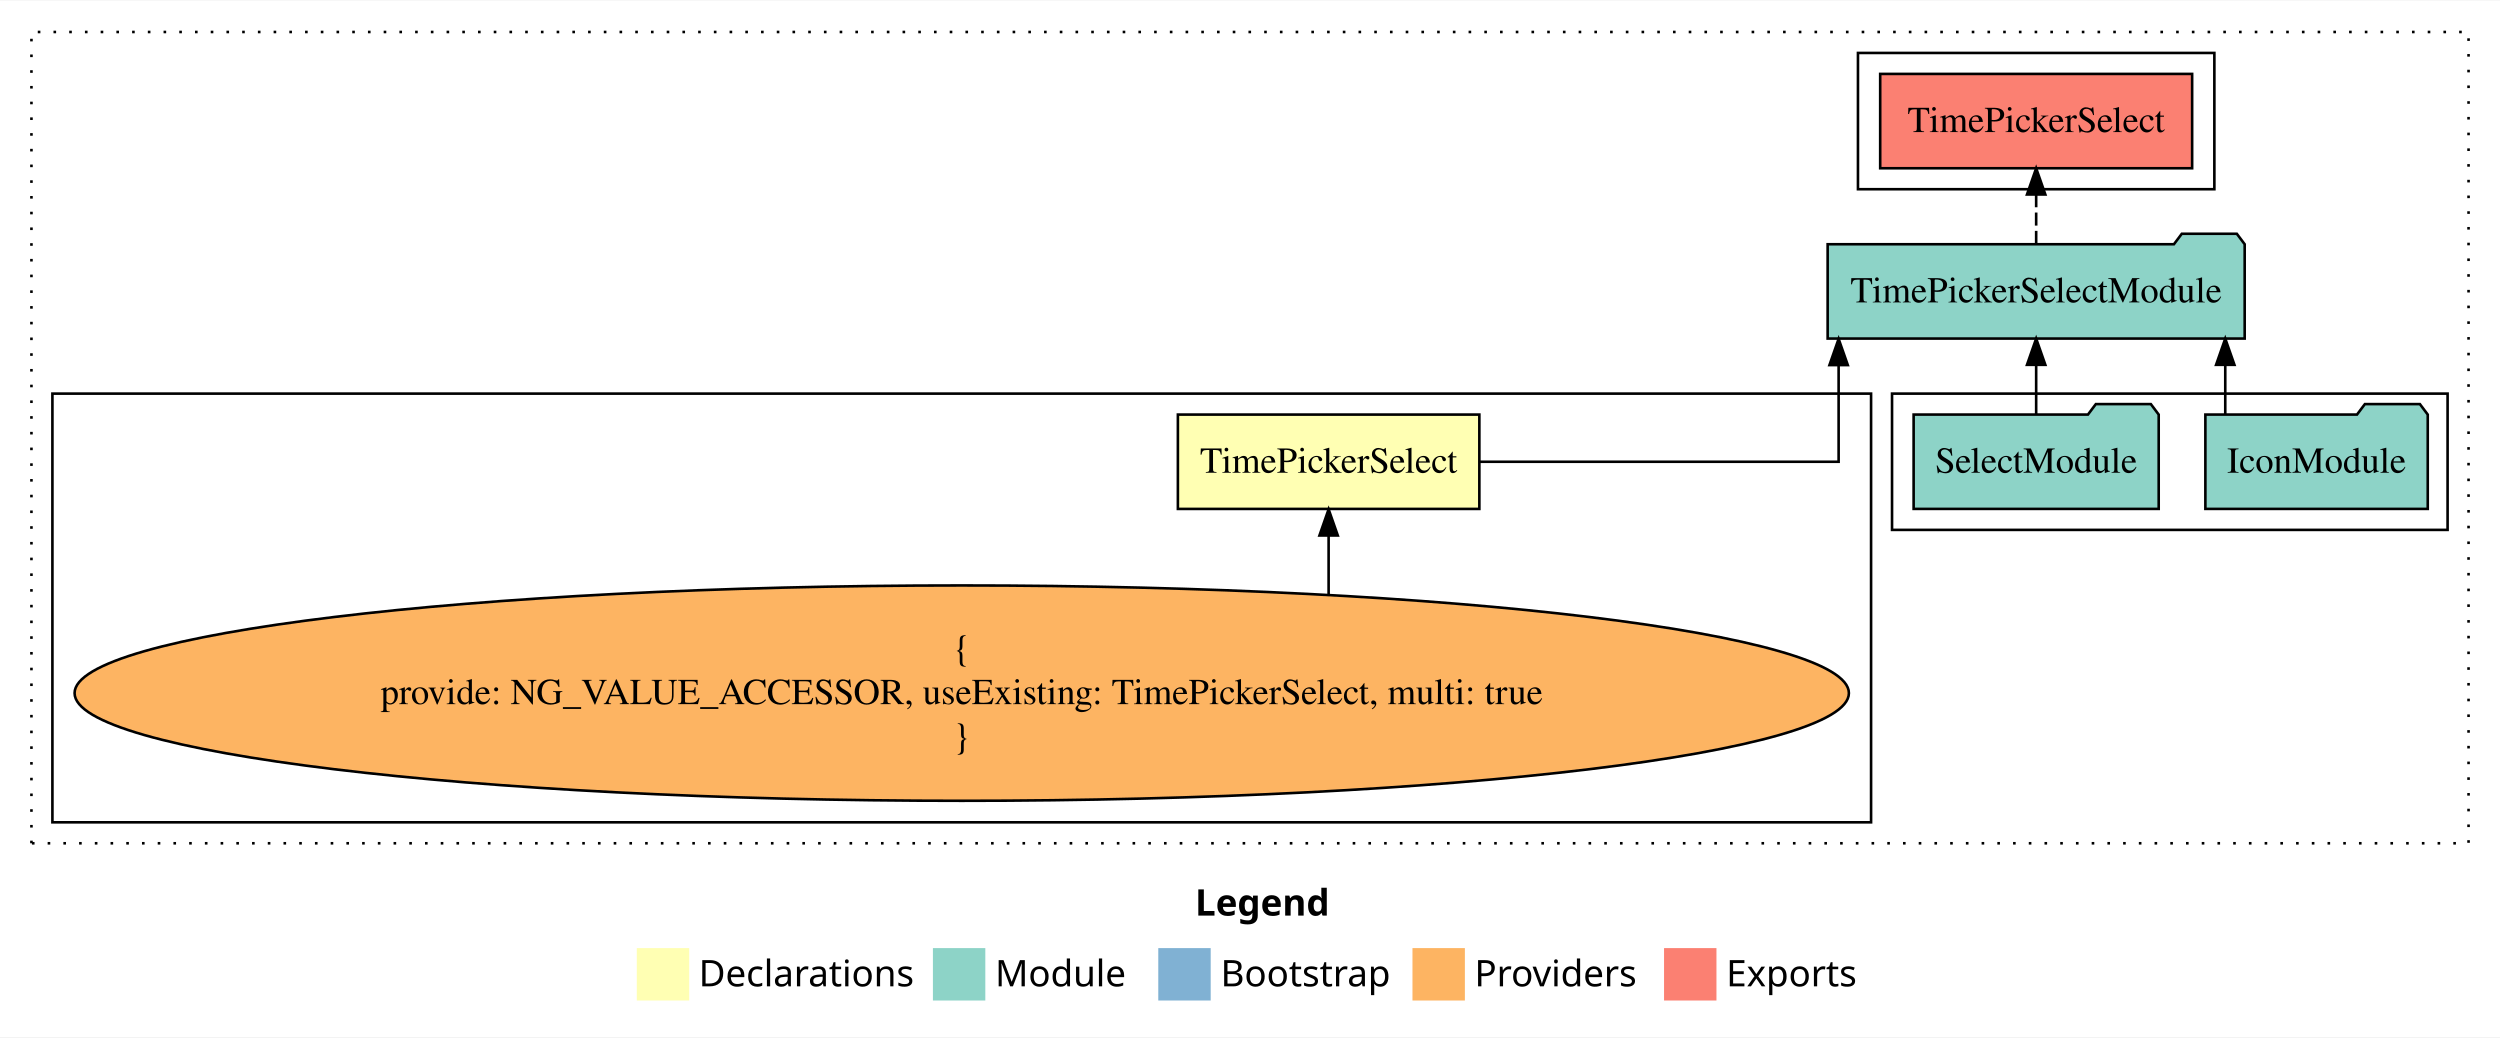
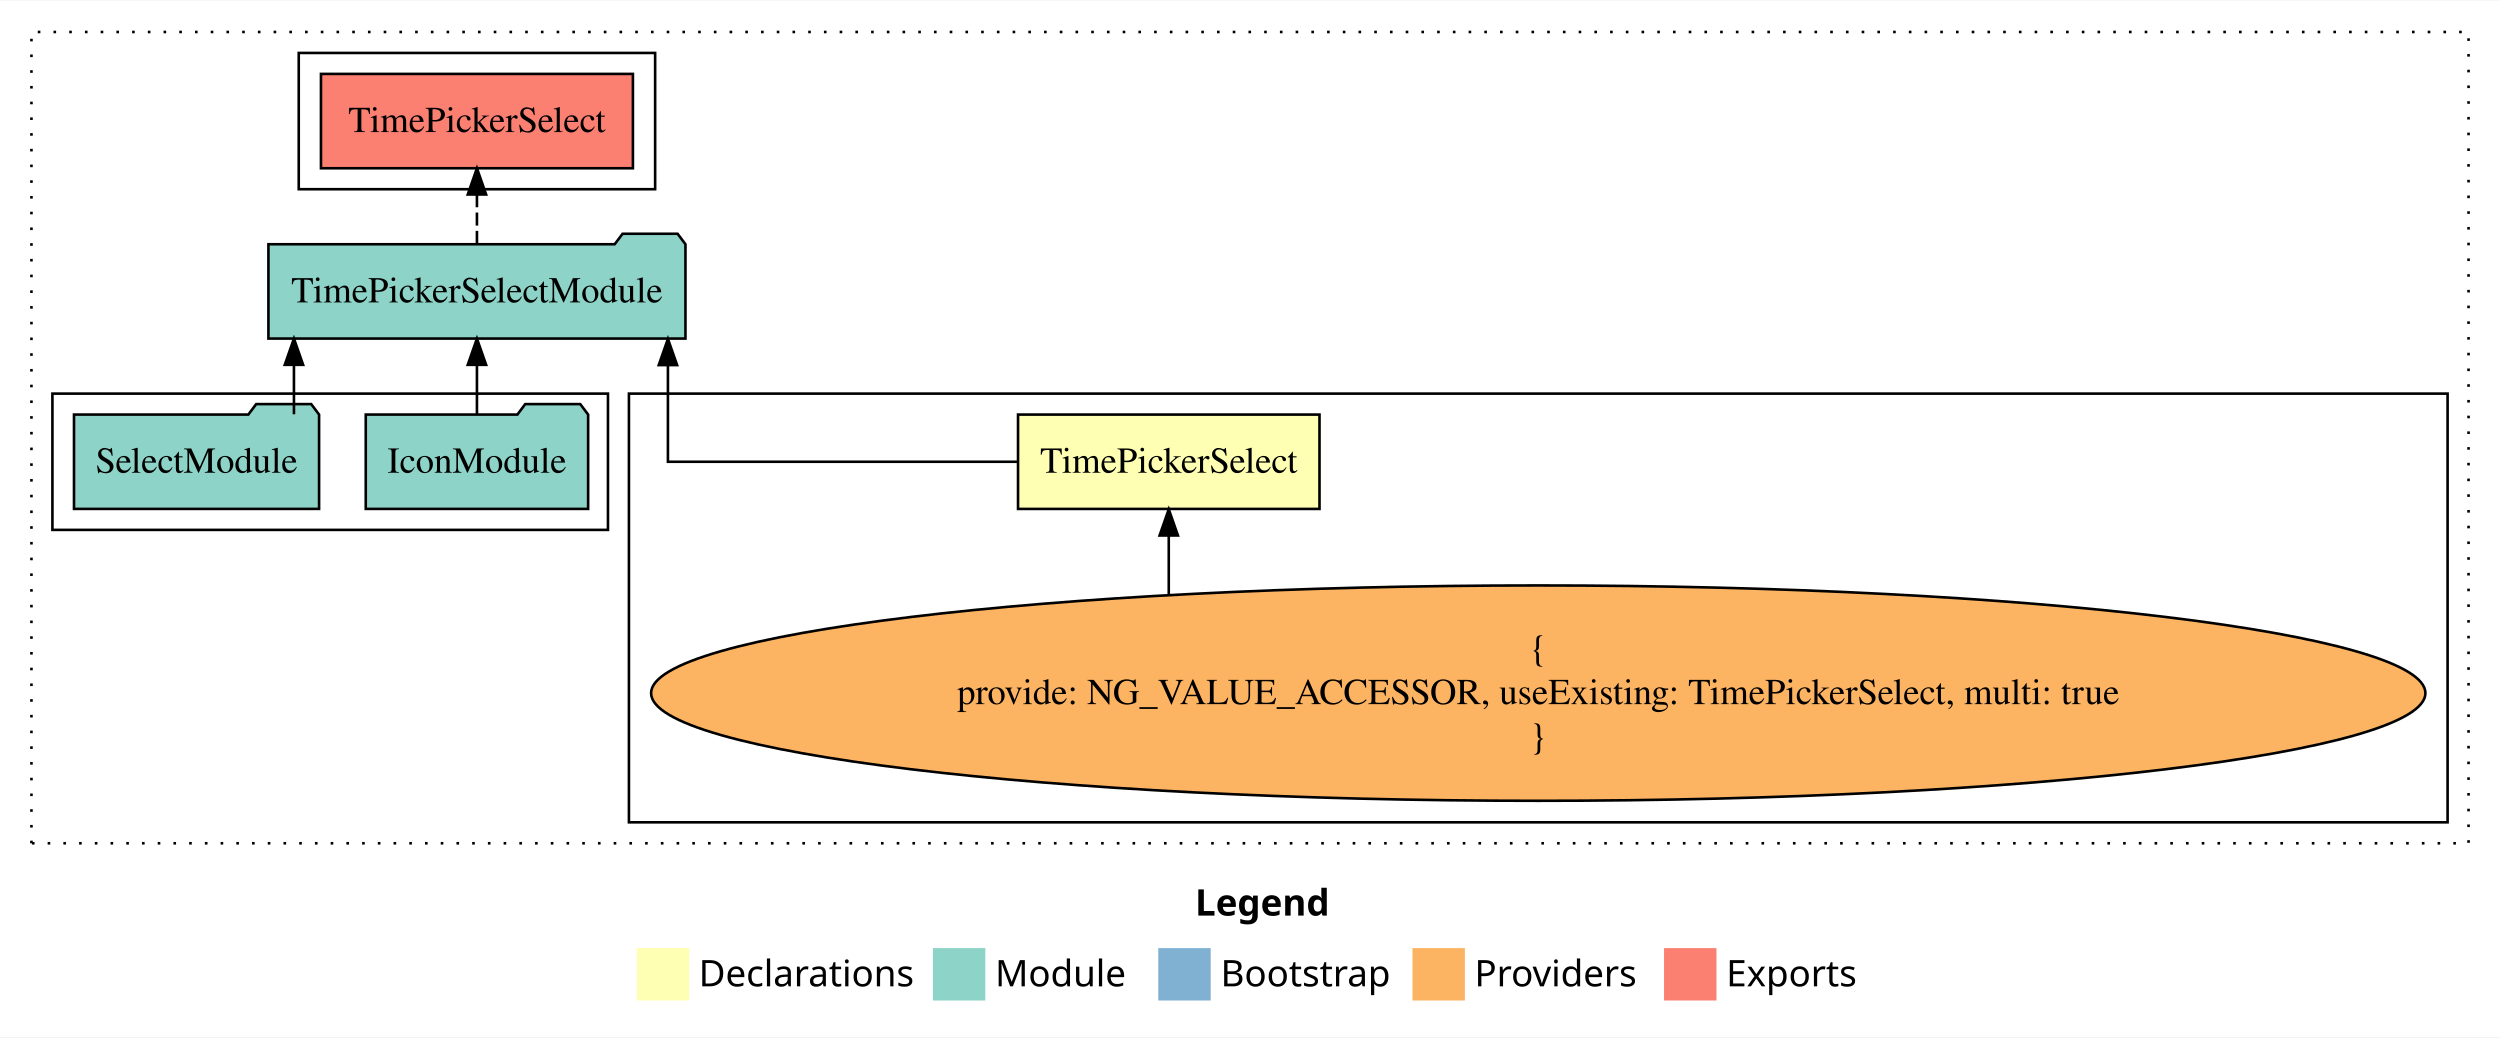
<svg xmlns="http://www.w3.org/2000/svg" width="954pt" height="396pt" viewBox="0.00 0.00 954.00 395.59">
  <g id="graph0" class="graph" transform="scale(1 1) rotate(0) translate(4 391.59)">
    <polygon fill="white" stroke="transparent" points="-4,4 -4,-391.59 950,-391.59 950,4 -4,4" />
    <text text-anchor="start" x="452.01" y="-42.4" font-family="Times-12" font-weight="bold" font-size="14.00">Legend</text>
    <polygon fill="#ffffb3" stroke="transparent" points="239,-10 239,-30 259,-30 259,-10 239,-10" />
    <text text-anchor="start" x="262.63" y="-15.4" font-family="Times-12" font-size="14.00">  Declarations</text>
    <polygon fill="#8dd3c7" stroke="transparent" points="352,-10 352,-30 372,-30 372,-10 352,-10" />
    <text text-anchor="start" x="375.73" y="-15.4" font-family="Times-12" font-size="14.00">  Module</text>
    <polygon fill="#80b1d3" stroke="transparent" points="438,-10 438,-30 458,-30 458,-10 438,-10" />
    <text text-anchor="start" x="461.78" y="-15.4" font-family="Times-12" font-size="14.00">  Bootstrap</text>
    <polygon fill="#fdb462" stroke="transparent" points="535,-10 535,-30 555,-30 555,-10 535,-10" />
    <text text-anchor="start" x="558.67" y="-15.4" font-family="Times-12" font-size="14.00">  Providers</text>
    <polygon fill="#fb8072" stroke="transparent" points="631,-10 631,-30 651,-30 651,-10 631,-10" />
    <text text-anchor="start" x="654.73" y="-15.4" font-family="Times-12" font-size="14.00">  Exports</text>
    <g id="clust1" class="cluster">
      <polygon fill="none" stroke="black" stroke-dasharray="1,5" points="8,-70 8,-379.59 938,-379.59 938,-70 8,-70" />
    </g>
-     <g id="clust4" class="cluster">
-       <polygon fill="none" stroke="black" points="718,-189.59 718,-241.59 930,-241.59 930,-189.59 718,-189.59" />
-     </g>
    <g id="clust3" class="cluster">
-       <polygon fill="none" stroke="black" points="16,-78 16,-241.59 710,-241.59 710,-78 16,-78" />
+       <polygon fill="none" stroke="black" points="236,-78 236,-241.59 930,-241.59 930,-78 236,-78" />
    </g>
    <g id="clust5" class="cluster">
-       <polygon fill="none" stroke="black" points="705,-319.59 705,-371.59 841,-371.59 841,-319.59 705,-319.59" />
+       <polygon fill="none" stroke="black" points="110,-319.59 110,-371.59 246,-371.59 246,-319.59 110,-319.59" />
+     </g>
+     <g id="clust4" class="cluster">
+       <polygon fill="none" stroke="black" points="16,-189.59 16,-241.59 228,-241.59 228,-189.59 16,-189.59" />
    </g>
    <g id="node1" class="node">
-       <polygon fill="#ffffb3" stroke="black" points="560.52,-233.59 445.48,-233.59 445.48,-197.59 560.52,-197.59 560.52,-233.59" />
-       <text text-anchor="middle" x="503" y="-211.39" font-family="Times,serif" font-size="14.00">TimePickerSelect</text>
+       <polygon fill="#ffffb3" stroke="black" points="499.52,-233.59 384.48,-233.59 384.48,-197.59 499.52,-197.59 499.52,-233.59" />
+       <text text-anchor="middle" x="442" y="-211.39" font-family="Times,serif" font-size="14.00">TimePickerSelect</text>
    </g>
    <g id="node2" class="node">
-       <polygon fill="#8dd3c7" stroke="black" points="852.57,-298.59 849.57,-302.59 828.57,-302.59 825.57,-298.59 693.43,-298.59 693.43,-262.59 852.57,-262.59 852.57,-298.59" />
-       <text text-anchor="middle" x="773" y="-276.39" font-family="Times,serif" font-size="14.00">TimePickerSelectModule</text>
+       <polygon fill="#8dd3c7" stroke="black" points="257.57,-298.59 254.57,-302.59 233.57,-302.59 230.57,-298.59 98.43,-298.59 98.43,-262.59 257.57,-262.59 257.57,-298.59" />
+       <text text-anchor="middle" x="178" y="-276.39" font-family="Times,serif" font-size="14.00">TimePickerSelectModule</text>
    </g>
    <g id="edge1" class="edge">
-       <path fill="none" stroke="black" d="M560.6,-215.59C617.99,-215.59 697.62,-215.59 697.62,-215.59 697.62,-215.59 697.62,-252.48 697.62,-252.48" />
-       <polygon fill="black" stroke="black" points="694.12,-252.48 697.62,-262.48 701.12,-252.48 694.12,-252.48" />
+       <path fill="none" stroke="black" d="M384.4,-215.59C328.13,-215.59 250.88,-215.59 250.88,-215.59 250.88,-215.59 250.88,-252.48 250.88,-252.48" />
+       <polygon fill="black" stroke="black" points="247.38,-252.48 250.88,-262.48 254.38,-252.48 247.38,-252.48" />
    </g>
    <g id="node6" class="node">
-       <polygon fill="#fb8072" stroke="black" points="832.52,-363.59 713.48,-363.59 713.48,-327.59 832.52,-327.59 832.52,-363.59" />
-       <text text-anchor="middle" x="773" y="-341.39" font-family="Times,serif" font-size="14.00">TimePickerSelect </text>
+       <polygon fill="#fb8072" stroke="black" points="237.52,-363.59 118.48,-363.59 118.48,-327.59 237.52,-327.59 237.52,-363.59" />
+       <text text-anchor="middle" x="178" y="-341.39" font-family="Times,serif" font-size="14.00">TimePickerSelect </text>
    </g>
    <g id="edge5" class="edge">
-       <path fill="none" stroke="black" stroke-dasharray="5,2" d="M773,-298.7C773,-298.7 773,-317.58 773,-317.58" />
-       <polygon fill="black" stroke="black" points="769.5,-317.58 773,-327.58 776.5,-317.58 769.5,-317.58" />
+       <path fill="none" stroke="black" stroke-dasharray="5,2" d="M178,-298.7C178,-298.7 178,-317.58 178,-317.58" />
+       <polygon fill="black" stroke="black" points="174.5,-317.58 178,-327.58 181.5,-317.58 174.5,-317.58" />
    </g>
    <g id="node3" class="node">
-       <ellipse fill="#fdb462" stroke="black" cx="363" cy="-127.3" rx="338.54" ry="41.09" />
-       <text text-anchor="middle" x="363" y="-139.9" font-family="Times,serif" font-size="14.00">{</text>
-       <text text-anchor="middle" x="363" y="-123.1" font-family="Times,serif" font-size="14.00">    provide: NG_VALUE_ACCESSOR, useExisting: TimePickerSelect, multi: true</text>
-       <text text-anchor="middle" x="363" y="-106.3" font-family="Times,serif" font-size="14.00">}</text>
+       <ellipse fill="#fdb462" stroke="black" cx="583" cy="-127.3" rx="338.54" ry="41.09" />
+       <text text-anchor="middle" x="583" y="-139.9" font-family="Times,serif" font-size="14.00">{</text>
+       <text text-anchor="middle" x="583" y="-123.1" font-family="Times,serif" font-size="14.00">    provide: NG_VALUE_ACCESSOR, useExisting: TimePickerSelect, multi: true</text>
+       <text text-anchor="middle" x="583" y="-106.3" font-family="Times,serif" font-size="14.00">}</text>
    </g>
    <g id="edge2" class="edge">
-       <path fill="none" stroke="black" d="M503,-165C503,-165 503,-187.45 503,-187.45" />
-       <polygon fill="black" stroke="black" points="499.5,-187.45 503,-197.45 506.5,-187.45 499.5,-187.45" />
+       <path fill="none" stroke="black" d="M442,-165C442,-165 442,-187.45 442,-187.45" />
+       <polygon fill="black" stroke="black" points="438.5,-187.45 442,-197.45 445.5,-187.45 438.5,-187.45" />
    </g>
    <g id="node4" class="node">
-       <polygon fill="#8dd3c7" stroke="black" points="922.43,-233.59 919.43,-237.59 898.43,-237.59 895.43,-233.59 837.57,-233.59 837.57,-197.59 922.43,-197.59 922.43,-233.59" />
-       <text text-anchor="middle" x="880" y="-211.39" font-family="Times,serif" font-size="14.00">IconModule</text>
+       <polygon fill="#8dd3c7" stroke="black" points="220.43,-233.59 217.43,-237.59 196.43,-237.59 193.43,-233.59 135.57,-233.59 135.57,-197.59 220.43,-197.59 220.43,-233.59" />
+       <text text-anchor="middle" x="178" y="-211.39" font-family="Times,serif" font-size="14.00">IconModule</text>
    </g>
    <g id="edge3" class="edge">
-       <path fill="none" stroke="black" d="M845.16,-233.7C845.16,-233.7 845.16,-252.58 845.16,-252.58" />
-       <polygon fill="black" stroke="black" points="841.66,-252.58 845.16,-262.58 848.66,-252.58 841.66,-252.58" />
+       <path fill="none" stroke="black" d="M178,-233.7C178,-233.7 178,-252.58 178,-252.58" />
+       <polygon fill="black" stroke="black" points="174.5,-252.58 178,-262.58 181.5,-252.58 174.5,-252.58" />
    </g>
    <g id="node5" class="node">
-       <polygon fill="#8dd3c7" stroke="black" points="819.76,-233.59 816.76,-237.59 795.76,-237.59 792.76,-233.59 726.24,-233.59 726.24,-197.59 819.76,-197.59 819.76,-233.59" />
-       <text text-anchor="middle" x="773" y="-211.39" font-family="Times,serif" font-size="14.00">SelectModule</text>
+       <polygon fill="#8dd3c7" stroke="black" points="117.76,-233.59 114.76,-237.59 93.76,-237.59 90.76,-233.59 24.24,-233.59 24.24,-197.59 117.76,-197.59 117.76,-233.59" />
+       <text text-anchor="middle" x="71" y="-211.39" font-family="Times,serif" font-size="14.00">SelectModule</text>
    </g>
    <g id="edge4" class="edge">
-       <path fill="none" stroke="black" d="M773,-233.7C773,-233.7 773,-252.58 773,-252.58" />
-       <polygon fill="black" stroke="black" points="769.5,-252.58 773,-262.58 776.5,-252.58 769.5,-252.58" />
+       <path fill="none" stroke="black" d="M108.17,-233.7C108.17,-233.7 108.17,-252.58 108.17,-252.58" />
+       <polygon fill="black" stroke="black" points="104.67,-252.58 108.17,-262.58 111.67,-252.58 104.67,-252.58" />
    </g>
  </g>
</svg>
